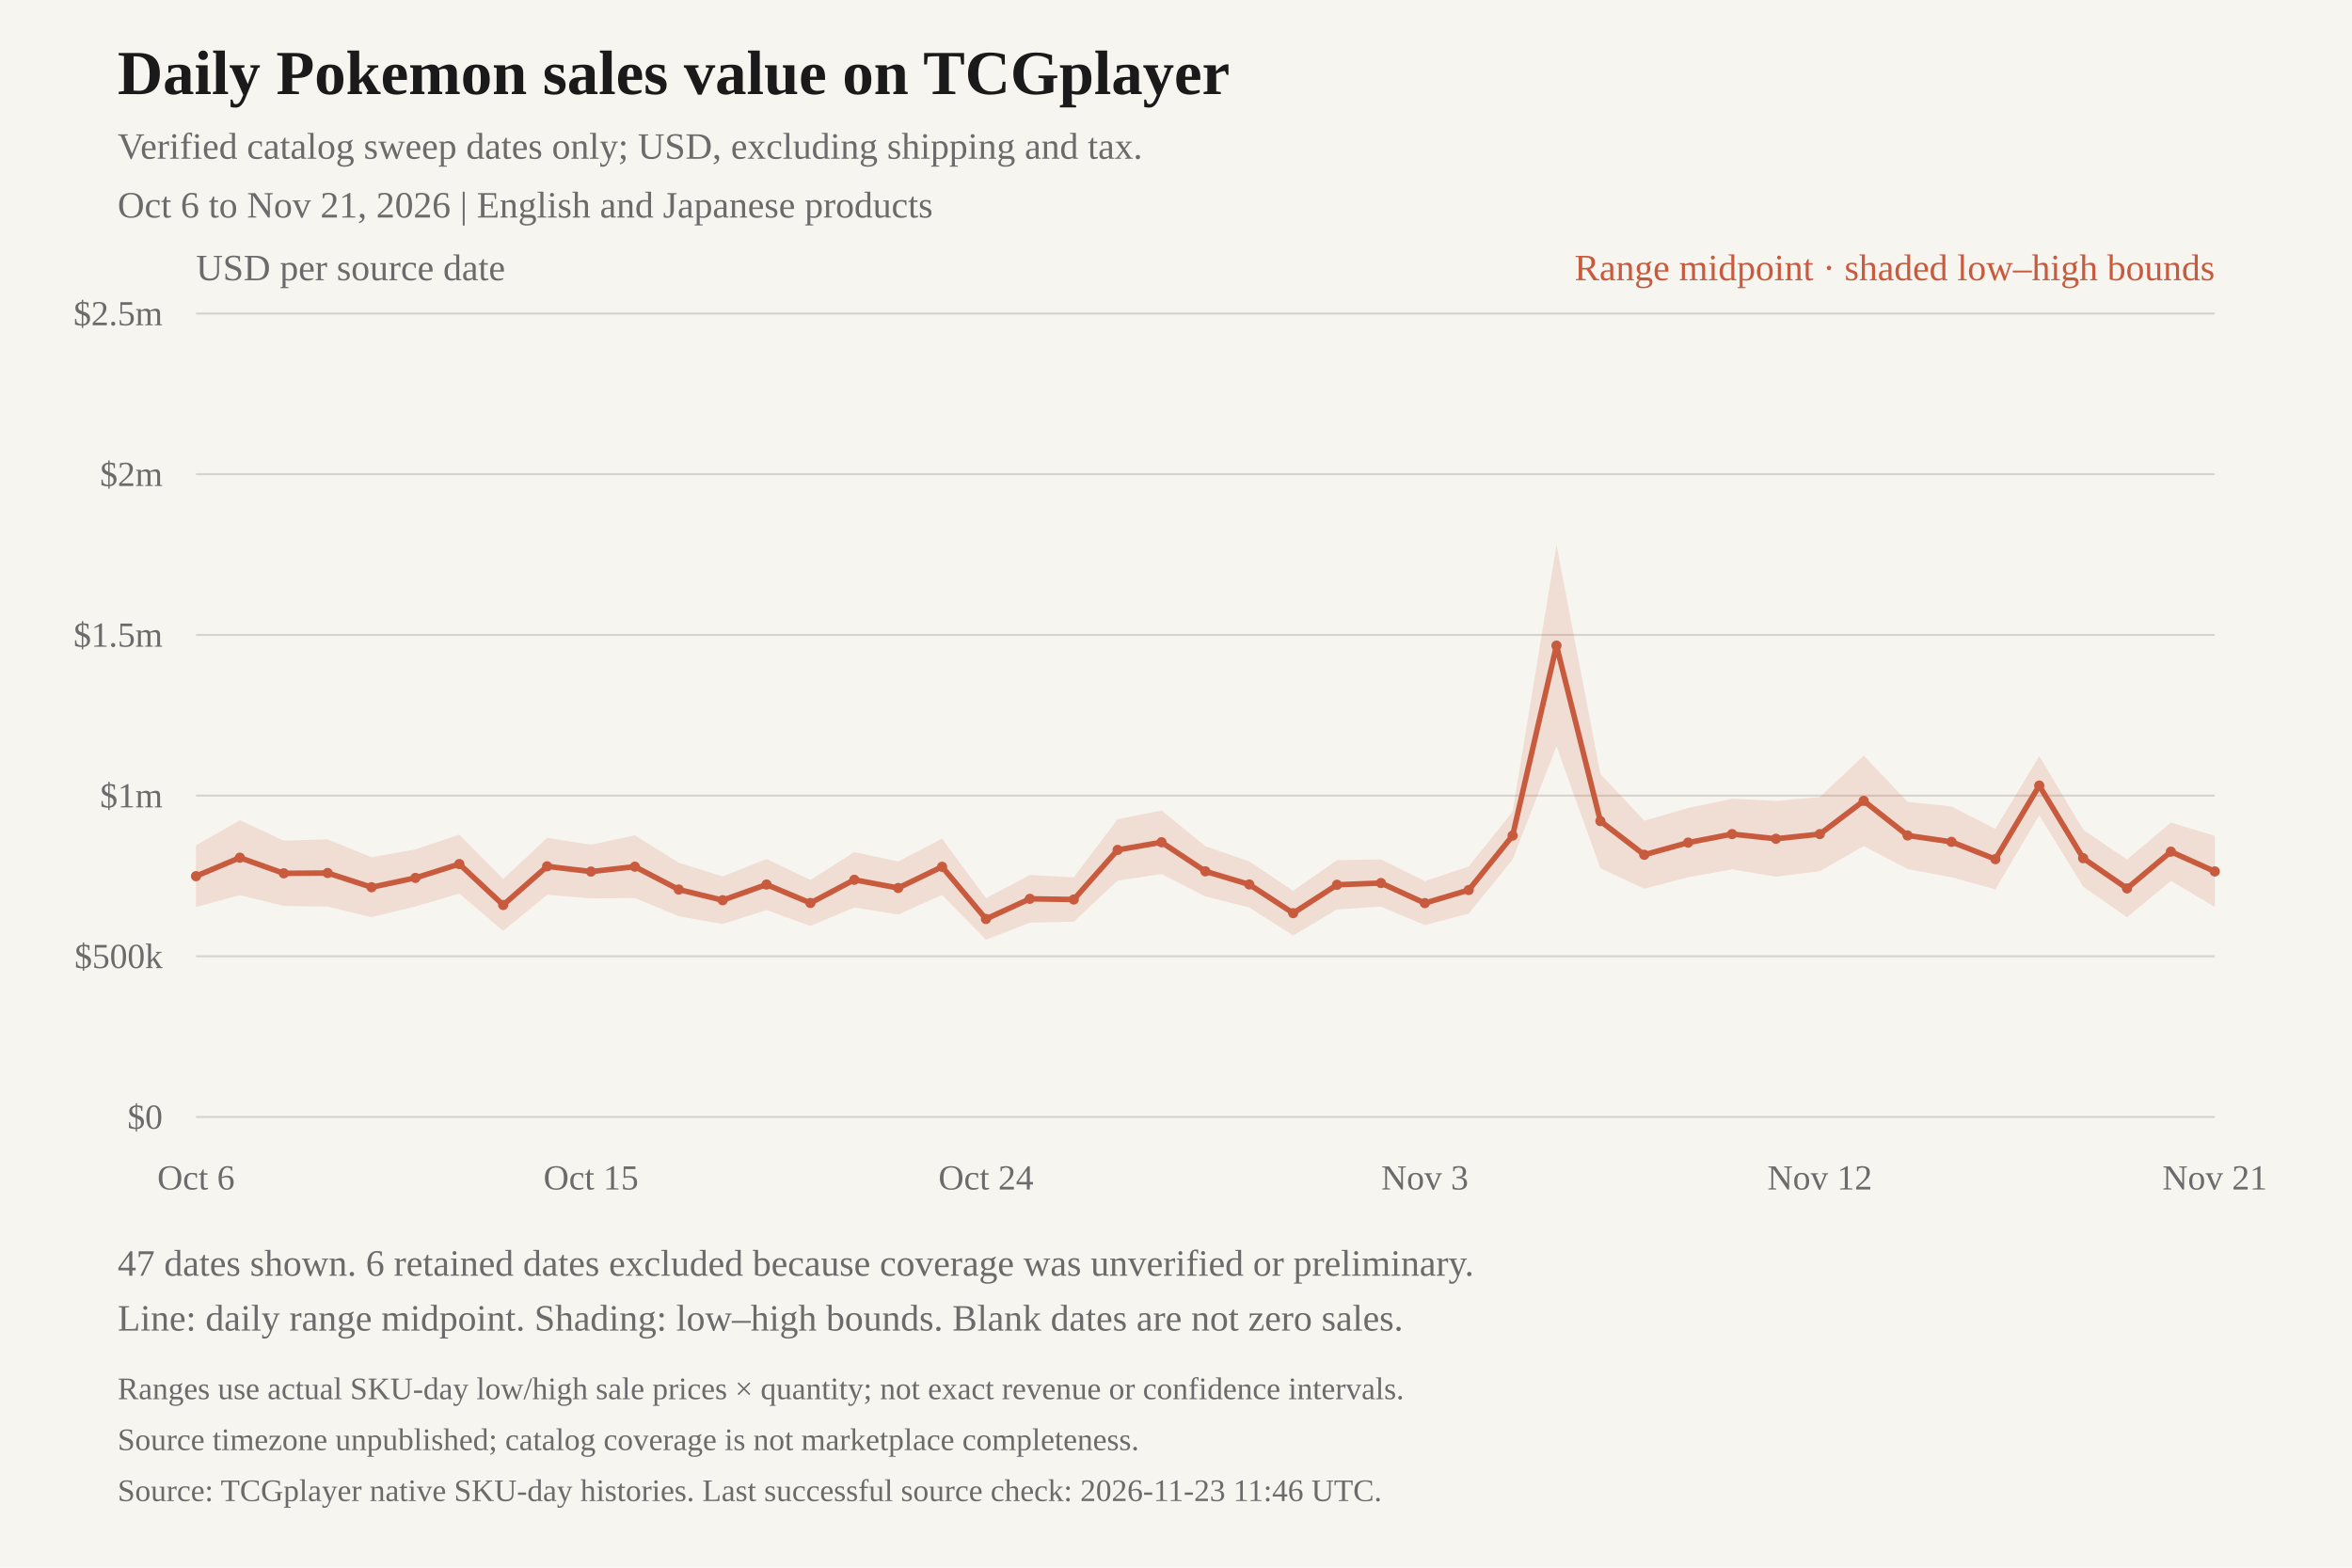
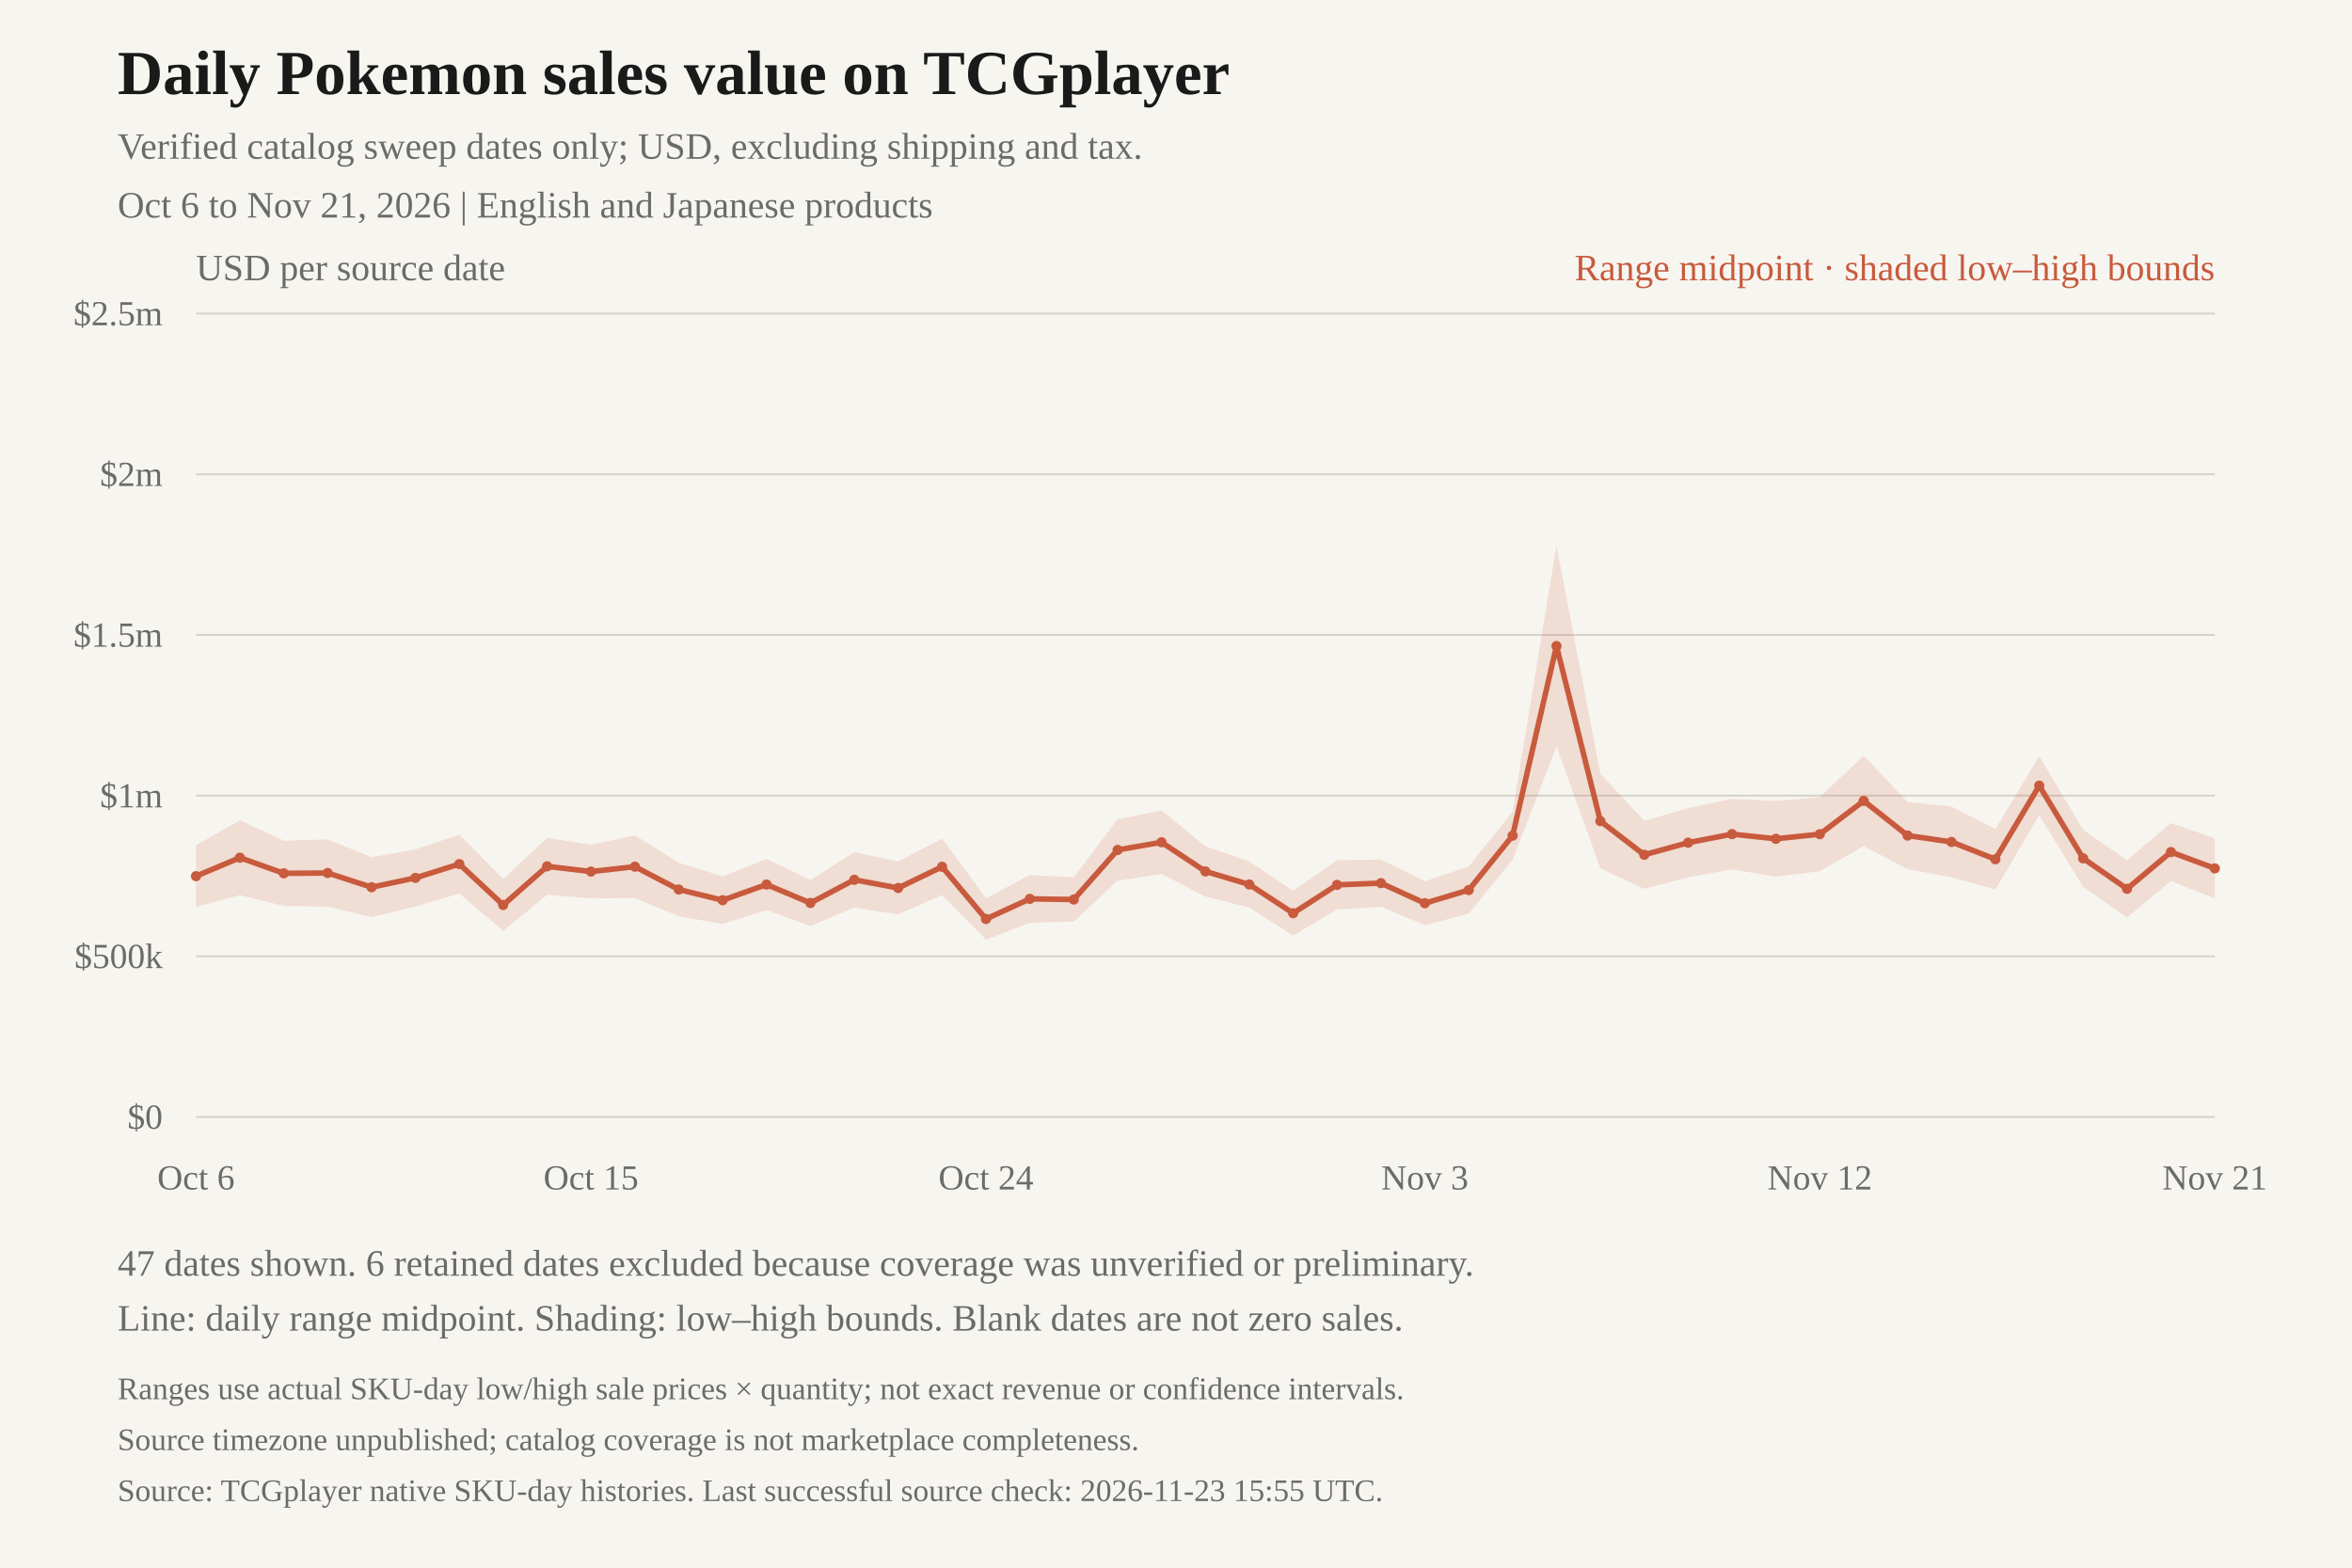
<svg xmlns="http://www.w3.org/2000/svg" width="1200" height="800" viewBox="0 0 1200 800" role="img" aria-labelledby="title description">
  <style>text{font-family:Georgia,"Liberation Serif","Times New Roman",serif;fill:#1A1A1A;font-size:19px}.title{font-size:32px;font-weight:600}.muted,.axis{fill:#6B6B6B}.axis{font-size:18px}.note{font-size:16px;fill:#6B6B6B}.grid{stroke:#D6D3CC;stroke-width:1}</style>
  <rect data-role="background" width="1200" height="800" fill="#F7F5F0" />
  <text x="60" y="48" class="title">Daily Pokemon sales value on TCGplayer</text>
  <text x="60" y="81" class="muted">Verified catalog sweep dates only; USD, excluding shipping and tax.</text>
  <text x="60" y="111" class="muted">Oct 6 to Nov 21, 2026 | English and Japanese products</text>
  <text x="100" y="143" class="muted">USD per source date</text>
  <text x="1130" y="143" text-anchor="end" style="fill:#C85A3D">Range midpoint · shaded low–high bounds</text>
  <path d="M100,570H1130" class="grid" />
  <text x="83" y="576" class="axis" text-anchor="end">$0</text>
  <path d="M100,488H1130" class="grid" />
  <text x="83" y="494" class="axis" text-anchor="end">$500k</text>
  <path d="M100,406H1130" class="grid" />
  <text x="83" y="412" class="axis" text-anchor="end">$1m</text>
  <path d="M100,324H1130" class="grid" />
  <text x="83" y="330" class="axis" text-anchor="end">$1.5m</text>
  <path d="M100,242H1130" class="grid" />
  <text x="83" y="248" class="axis" text-anchor="end">$2m</text>
  <path d="M100,160H1130" class="grid" />
  <text x="83" y="166" class="axis" text-anchor="end">$2.5m</text>
-   <polygon data-series="daily-band" points="100,431.395 122.391,418.596 144.783,428.993 167.174,428.347 189.565,437.483 211.957,433.454 234.348,425.889 256.739,448.6 279.13,427.569 301.522,431.071 323.913,426.287 346.304,440.279 368.696,447.253 391.087,438.369 413.478,449.058 435.87,434.841 458.261,439.616 480.652,427.977 503.043,458.392 525.435,446.523 547.826,447.727 570.217,418.052 592.609,413.599 615,431.827 637.391,439.575 659.783,454.562 682.174,438.937 704.565,438.574 726.957,449.679 749.348,442.155 771.739,414.218 794.13,278.147 816.522,394.937 838.913,418.832 861.304,412.322 883.696,407.628 906.087,408.717 928.478,406.748 950.87,385.627 973.261,409.214 995.652,411.545 1018.043,423.009 1040.435,385.814 1062.826,423.434 1085.217,438.645 1107.609,419.719 1130,426.561 1130,462.838 1107.609,449.491 1085.217,468.084 1062.826,452.456 1040.435,415.961 1018.043,453.826 995.652,447.663 973.261,443.461 950.87,431.728 928.478,444.547 906.087,447.346 883.696,443.655 861.304,447.647 838.913,453.554 816.522,443.075 794.13,380.763 771.739,438.628 749.348,466.202 726.957,472.051 704.565,462.656 682.174,464.07 659.783,477.39 637.391,463.102 615,457.449 592.609,446 570.217,449.373 547.826,470.309 525.435,470.823 503.043,479.541 480.652,456.674 458.261,466.671 435.87,463.09 413.478,472.524 391.087,464.4 368.696,471.512 346.304,467.575 323.913,458.248 301.522,458.461 279.13,456.626 256.739,475.046 234.348,455.971 211.957,462.546 189.565,468.031 167.174,462.639 144.783,462.325 122.391,456.767 100,462.839" fill="#C85A3D" fill-opacity="0.16" />
-   <polyline data-series="daily-midpoint" points="100,447.117 122.391,437.682 144.783,445.659 167.174,445.493 189.565,452.757 211.957,448 234.348,440.93 256.739,461.823 279.13,442.097 301.522,444.766 323.913,442.267 346.304,453.927 368.696,459.382 391.087,451.384 413.478,460.791 435.87,448.965 458.261,453.144 480.652,442.326 503.043,468.967 525.435,458.673 547.826,459.018 570.217,433.712 592.609,429.799 615,444.638 637.391,451.338 659.783,465.976 682.174,451.503 704.565,450.615 726.957,460.865 749.348,454.178 771.739,426.423 794.13,329.455 816.522,419.006 838.913,436.193 861.304,429.984 883.696,425.641 906.087,428.031 928.478,425.647 950.87,408.677 973.261,426.338 995.652,429.604 1018.043,438.418 1040.435,400.888 1062.826,437.945 1085.217,453.365 1107.609,434.605 1130,444.7" fill="none" stroke="#C85A3D" stroke-width="2.8" stroke-linejoin="round" stroke-linecap="round" />
+   <polygon data-series="daily-band" points="100,431.395 122.391,418.596 144.783,428.993 167.174,428.347 189.565,437.483 211.957,433.454 234.348,425.889 256.739,448.6 279.13,427.569 301.522,431.071 323.913,426.287 346.304,440.279 368.696,447.253 391.087,438.369 413.478,449.058 435.87,434.841 458.261,439.616 480.652,427.977 503.043,458.392 525.435,446.555 547.826,447.73 570.217,418.067 592.609,413.616 615,431.87 637.391,439.598 659.783,454.601 682.174,438.984 704.565,438.631 726.957,449.748 749.348,442.179 771.739,414.231 794.13,278.435 816.522,394.949 838.913,418.852 861.304,412.365 883.696,407.672 906.087,408.743 928.478,406.801 950.87,385.659 973.261,409.267 995.652,411.603 1018.043,423.087 1040.435,385.864 1062.826,423.52 1085.217,438.929 1107.609,420.034 1130,427.797 1130,458.492 1107.609,449.596 1085.217,468.214 1062.826,452.49 1040.435,415.992 1018.043,453.87 995.652,447.693 973.261,443.499 950.87,431.747 928.478,444.571 906.087,447.359 883.696,443.669 861.304,447.681 838.913,453.562 816.522,443.081 794.13,380.939 771.739,438.638 749.348,466.222 726.957,472.095 704.565,462.705 682.174,464.104 659.783,477.424 637.391,463.115 615,457.474 592.609,446.005 570.217,449.379 547.826,470.31 525.435,470.848 503.043,479.541 480.652,456.674 458.261,466.671 435.87,463.09 413.478,472.524 391.087,464.4 368.696,471.512 346.304,467.575 323.913,458.248 301.522,458.461 279.13,456.626 256.739,475.046 234.348,455.971 211.957,462.546 189.565,468.031 167.174,462.639 144.783,462.325 122.391,456.767 100,462.839" fill="#C85A3D" fill-opacity="0.16" />
+   <polyline data-series="daily-midpoint" points="100,447.117 122.391,437.682 144.783,445.659 167.174,445.493 189.565,452.757 211.957,448 234.348,440.93 256.739,461.823 279.13,442.097 301.522,444.766 323.913,442.267 346.304,453.927 368.696,459.382 391.087,451.384 413.478,460.791 435.87,448.965 458.261,453.144 480.652,442.326 503.043,468.967 525.435,458.701 547.826,459.02 570.217,433.723 592.609,429.81 615,444.672 637.391,451.357 659.783,466.013 682.174,451.544 704.565,450.668 726.957,460.922 749.348,454.201 771.739,426.434 794.13,329.687 816.522,419.015 838.913,436.207 861.304,430.023 883.696,425.67 906.087,428.051 928.478,425.686 950.87,408.703 973.261,426.383 995.652,429.648 1018.043,438.479 1040.435,400.928 1062.826,438.005 1085.217,453.571 1107.609,434.815 1130,443.145" fill="none" stroke="#C85A3D" stroke-width="2.8" stroke-linejoin="round" stroke-linecap="round" />
  <circle data-series="daily-observation" cx="100" cy="447.117" r="2.6" fill="#C85A3D" />
  <circle data-series="daily-observation" cx="122.391" cy="437.682" r="2.6" fill="#C85A3D" />
  <circle data-series="daily-observation" cx="144.783" cy="445.659" r="2.6" fill="#C85A3D" />
  <circle data-series="daily-observation" cx="167.174" cy="445.493" r="2.6" fill="#C85A3D" />
  <circle data-series="daily-observation" cx="189.565" cy="452.757" r="2.6" fill="#C85A3D" />
  <circle data-series="daily-observation" cx="211.957" cy="448" r="2.6" fill="#C85A3D" />
  <circle data-series="daily-observation" cx="234.348" cy="440.93" r="2.6" fill="#C85A3D" />
  <circle data-series="daily-observation" cx="256.739" cy="461.823" r="2.6" fill="#C85A3D" />
  <circle data-series="daily-observation" cx="279.13" cy="442.097" r="2.6" fill="#C85A3D" />
  <circle data-series="daily-observation" cx="301.522" cy="444.766" r="2.6" fill="#C85A3D" />
  <circle data-series="daily-observation" cx="323.913" cy="442.267" r="2.6" fill="#C85A3D" />
  <circle data-series="daily-observation" cx="346.304" cy="453.927" r="2.6" fill="#C85A3D" />
  <circle data-series="daily-observation" cx="368.696" cy="459.382" r="2.6" fill="#C85A3D" />
  <circle data-series="daily-observation" cx="391.087" cy="451.384" r="2.6" fill="#C85A3D" />
  <circle data-series="daily-observation" cx="413.478" cy="460.791" r="2.6" fill="#C85A3D" />
  <circle data-series="daily-observation" cx="435.87" cy="448.965" r="2.6" fill="#C85A3D" />
  <circle data-series="daily-observation" cx="458.261" cy="453.144" r="2.6" fill="#C85A3D" />
  <circle data-series="daily-observation" cx="480.652" cy="442.326" r="2.6" fill="#C85A3D" />
  <circle data-series="daily-observation" cx="503.043" cy="468.967" r="2.6" fill="#C85A3D" />
-   <circle data-series="daily-observation" cx="525.435" cy="458.673" r="2.6" fill="#C85A3D" />
-   <circle data-series="daily-observation" cx="547.826" cy="459.018" r="2.6" fill="#C85A3D" />
-   <circle data-series="daily-observation" cx="570.217" cy="433.712" r="2.6" fill="#C85A3D" />
-   <circle data-series="daily-observation" cx="592.609" cy="429.799" r="2.6" fill="#C85A3D" />
-   <circle data-series="daily-observation" cx="615" cy="444.638" r="2.6" fill="#C85A3D" />
-   <circle data-series="daily-observation" cx="637.391" cy="451.338" r="2.6" fill="#C85A3D" />
-   <circle data-series="daily-observation" cx="659.783" cy="465.976" r="2.6" fill="#C85A3D" />
-   <circle data-series="daily-observation" cx="682.174" cy="451.503" r="2.6" fill="#C85A3D" />
-   <circle data-series="daily-observation" cx="704.565" cy="450.615" r="2.6" fill="#C85A3D" />
-   <circle data-series="daily-observation" cx="726.957" cy="460.865" r="2.6" fill="#C85A3D" />
-   <circle data-series="daily-observation" cx="749.348" cy="454.178" r="2.6" fill="#C85A3D" />
-   <circle data-series="daily-observation" cx="771.739" cy="426.423" r="2.6" fill="#C85A3D" />
-   <circle data-series="daily-observation" cx="794.13" cy="329.455" r="2.6" fill="#C85A3D" />
-   <circle data-series="daily-observation" cx="816.522" cy="419.006" r="2.6" fill="#C85A3D" />
-   <circle data-series="daily-observation" cx="838.913" cy="436.193" r="2.6" fill="#C85A3D" />
-   <circle data-series="daily-observation" cx="861.304" cy="429.984" r="2.6" fill="#C85A3D" />
-   <circle data-series="daily-observation" cx="883.696" cy="425.641" r="2.6" fill="#C85A3D" />
-   <circle data-series="daily-observation" cx="906.087" cy="428.031" r="2.6" fill="#C85A3D" />
-   <circle data-series="daily-observation" cx="928.478" cy="425.647" r="2.6" fill="#C85A3D" />
-   <circle data-series="daily-observation" cx="950.87" cy="408.677" r="2.6" fill="#C85A3D" />
-   <circle data-series="daily-observation" cx="973.261" cy="426.338" r="2.6" fill="#C85A3D" />
-   <circle data-series="daily-observation" cx="995.652" cy="429.604" r="2.6" fill="#C85A3D" />
-   <circle data-series="daily-observation" cx="1018.043" cy="438.418" r="2.6" fill="#C85A3D" />
-   <circle data-series="daily-observation" cx="1040.435" cy="400.888" r="2.6" fill="#C85A3D" />
-   <circle data-series="daily-observation" cx="1062.826" cy="437.945" r="2.6" fill="#C85A3D" />
-   <circle data-series="daily-observation" cx="1085.217" cy="453.365" r="2.6" fill="#C85A3D" />
-   <circle data-series="daily-observation" cx="1107.609" cy="434.605" r="2.6" fill="#C85A3D" />
-   <circle data-series="daily-observation" cx="1130" cy="444.7" r="2.6" fill="#C85A3D" />
+   <circle data-series="daily-observation" cx="525.435" cy="458.701" r="2.6" fill="#C85A3D" />
+   <circle data-series="daily-observation" cx="547.826" cy="459.02" r="2.6" fill="#C85A3D" />
+   <circle data-series="daily-observation" cx="570.217" cy="433.723" r="2.6" fill="#C85A3D" />
+   <circle data-series="daily-observation" cx="592.609" cy="429.81" r="2.6" fill="#C85A3D" />
+   <circle data-series="daily-observation" cx="615" cy="444.672" r="2.6" fill="#C85A3D" />
+   <circle data-series="daily-observation" cx="637.391" cy="451.357" r="2.6" fill="#C85A3D" />
+   <circle data-series="daily-observation" cx="659.783" cy="466.013" r="2.6" fill="#C85A3D" />
+   <circle data-series="daily-observation" cx="682.174" cy="451.544" r="2.6" fill="#C85A3D" />
+   <circle data-series="daily-observation" cx="704.565" cy="450.668" r="2.6" fill="#C85A3D" />
+   <circle data-series="daily-observation" cx="726.957" cy="460.922" r="2.6" fill="#C85A3D" />
+   <circle data-series="daily-observation" cx="749.348" cy="454.201" r="2.6" fill="#C85A3D" />
+   <circle data-series="daily-observation" cx="771.739" cy="426.434" r="2.6" fill="#C85A3D" />
+   <circle data-series="daily-observation" cx="794.13" cy="329.687" r="2.6" fill="#C85A3D" />
+   <circle data-series="daily-observation" cx="816.522" cy="419.015" r="2.6" fill="#C85A3D" />
+   <circle data-series="daily-observation" cx="838.913" cy="436.207" r="2.6" fill="#C85A3D" />
+   <circle data-series="daily-observation" cx="861.304" cy="430.023" r="2.6" fill="#C85A3D" />
+   <circle data-series="daily-observation" cx="883.696" cy="425.67" r="2.6" fill="#C85A3D" />
+   <circle data-series="daily-observation" cx="906.087" cy="428.051" r="2.6" fill="#C85A3D" />
+   <circle data-series="daily-observation" cx="928.478" cy="425.686" r="2.6" fill="#C85A3D" />
+   <circle data-series="daily-observation" cx="950.87" cy="408.703" r="2.6" fill="#C85A3D" />
+   <circle data-series="daily-observation" cx="973.261" cy="426.383" r="2.6" fill="#C85A3D" />
+   <circle data-series="daily-observation" cx="995.652" cy="429.648" r="2.6" fill="#C85A3D" />
+   <circle data-series="daily-observation" cx="1018.043" cy="438.479" r="2.6" fill="#C85A3D" />
+   <circle data-series="daily-observation" cx="1040.435" cy="400.928" r="2.6" fill="#C85A3D" />
+   <circle data-series="daily-observation" cx="1062.826" cy="438.005" r="2.6" fill="#C85A3D" />
+   <circle data-series="daily-observation" cx="1085.217" cy="453.571" r="2.6" fill="#C85A3D" />
+   <circle data-series="daily-observation" cx="1107.609" cy="434.815" r="2.6" fill="#C85A3D" />
+   <circle data-series="daily-observation" cx="1130" cy="443.145" r="2.6" fill="#C85A3D" />
  <text x="100" y="607" class="axis" text-anchor="middle">Oct 6</text>
  <text x="301.522" y="607" class="axis" text-anchor="middle">Oct 15</text>
  <text x="503.043" y="607" class="axis" text-anchor="middle">Oct 24</text>
  <text x="726.957" y="607" class="axis" text-anchor="middle">Nov 3</text>
  <text x="928.478" y="607" class="axis" text-anchor="middle">Nov 12</text>
  <text x="1130" y="607" class="axis" text-anchor="middle">Nov 21</text>
  <text x="60" y="651" class="muted">47 dates shown. 6 retained dates excluded because coverage was unverified or preliminary.</text>
  <text x="60" y="679" class="muted">Line: daily range midpoint. Shading: low–high bounds. Blank dates are not zero sales.</text>
  <text x="60" y="714" class="note">Ranges use actual SKU-day low/high sale prices × quantity; not exact revenue or confidence intervals.</text>
  <text x="60" y="740" class="note">Source timezone unpublished; catalog coverage is not marketplace completeness.</text>
-   <text x="60" y="766" class="note">Source: TCGplayer native SKU-day histories. Last successful source check: 2026-11-23 11:46 UTC.</text>
+   <text x="60" y="766" class="note">Source: TCGplayer native SKU-day histories. Last successful source check: 2026-11-23 15:55 UTC.</text>
</svg>
